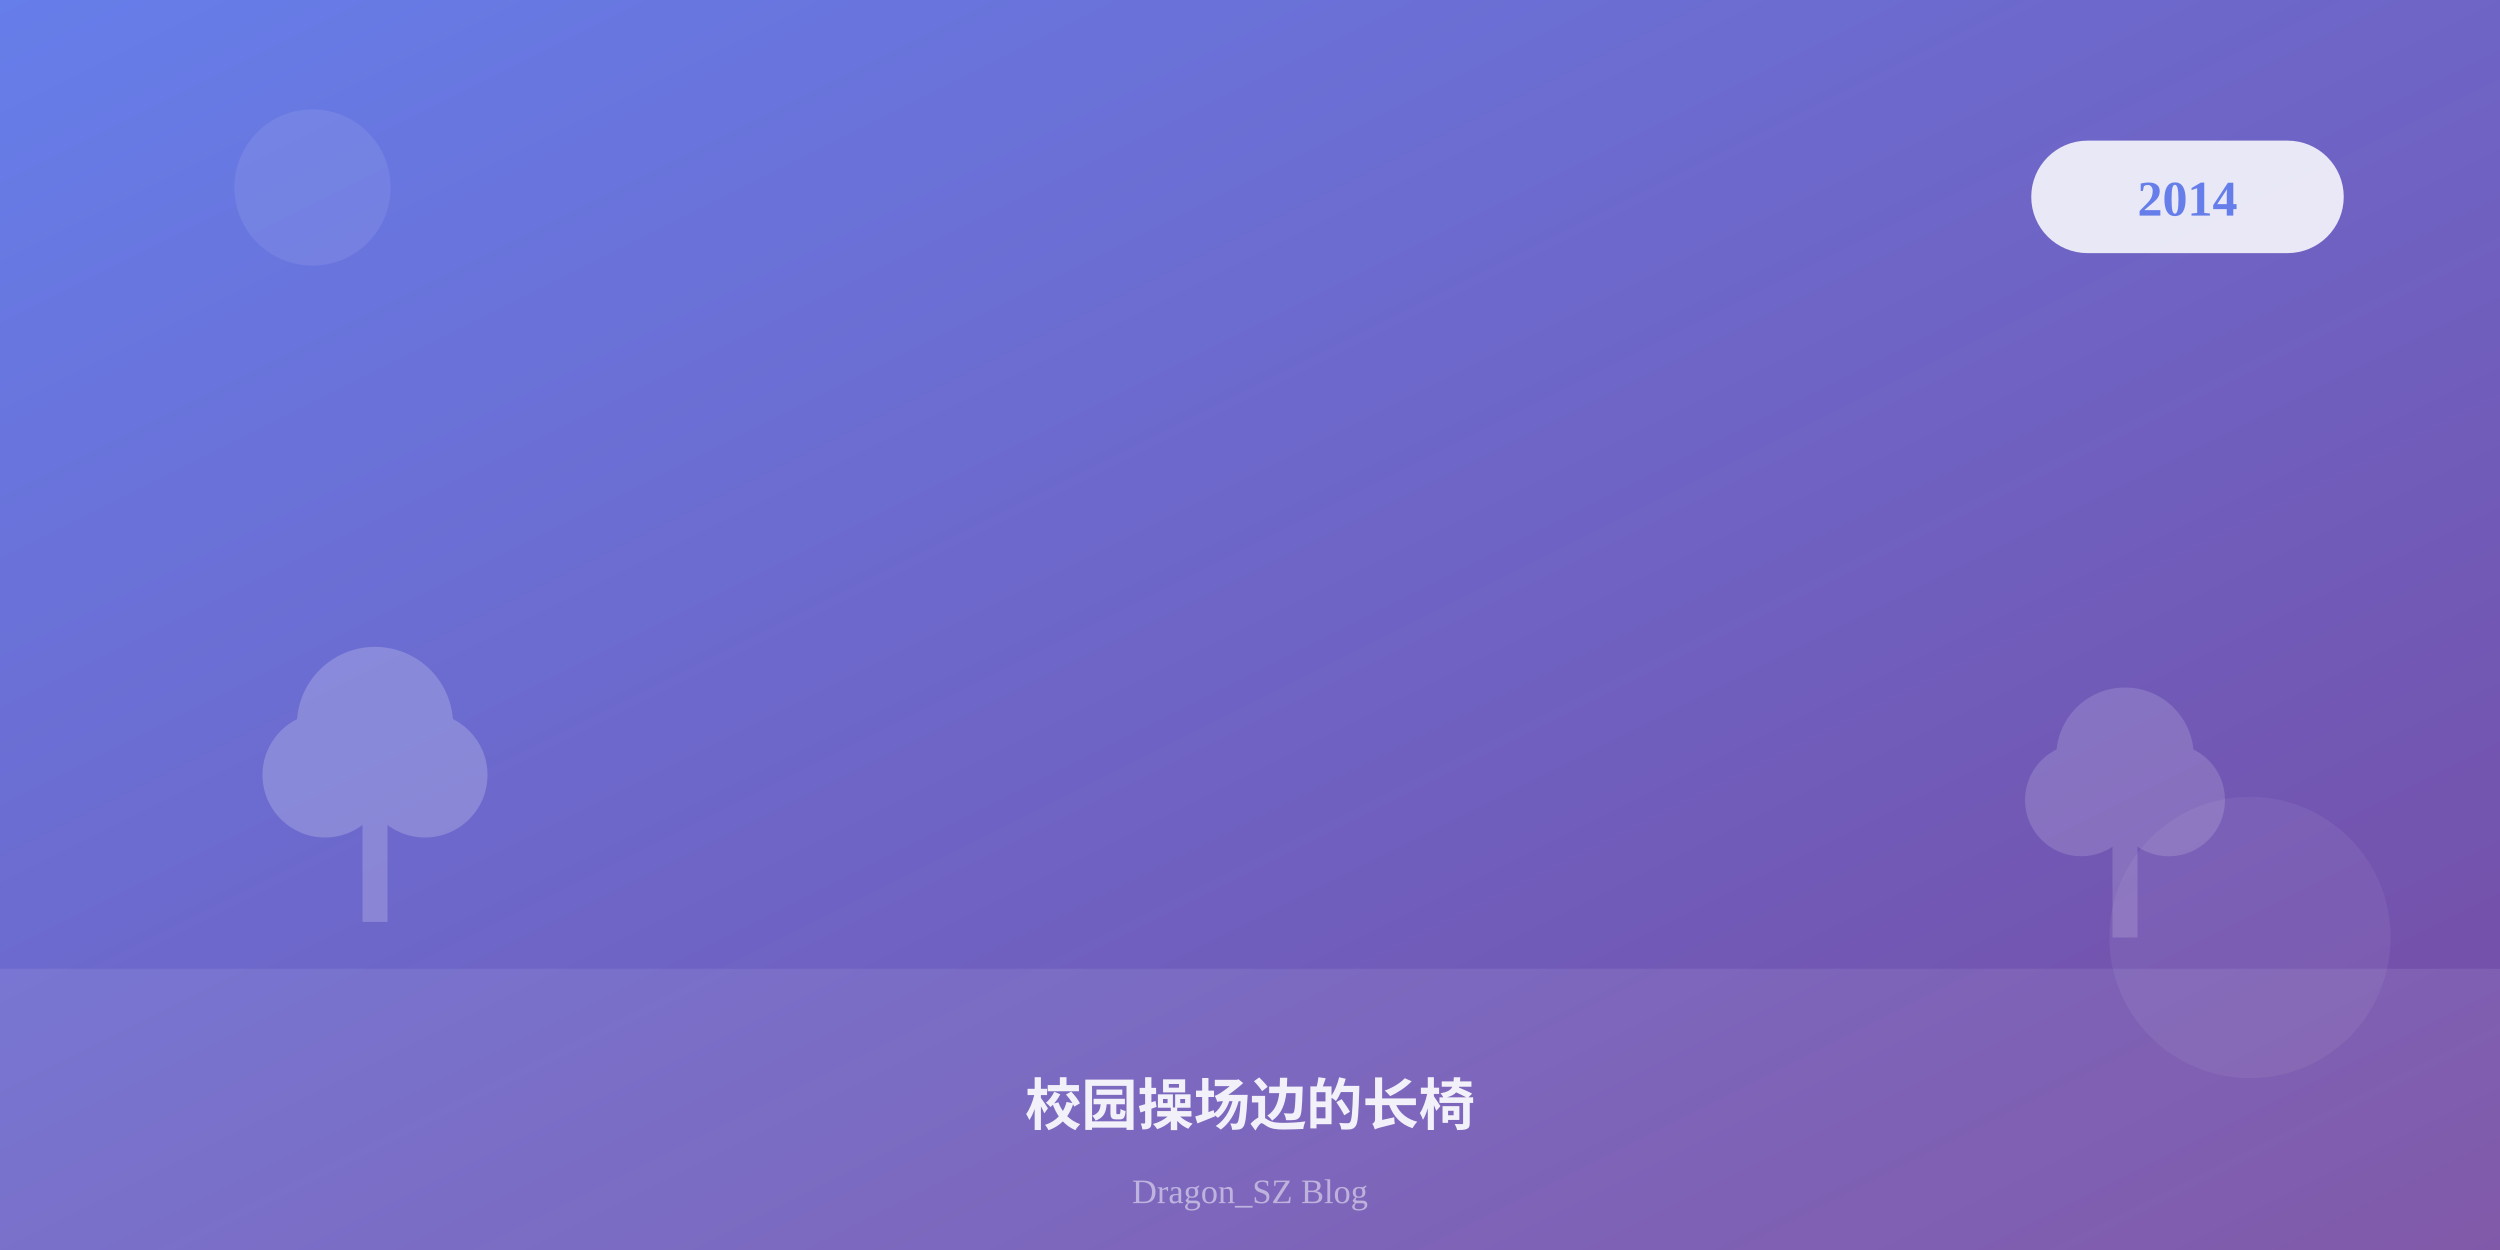
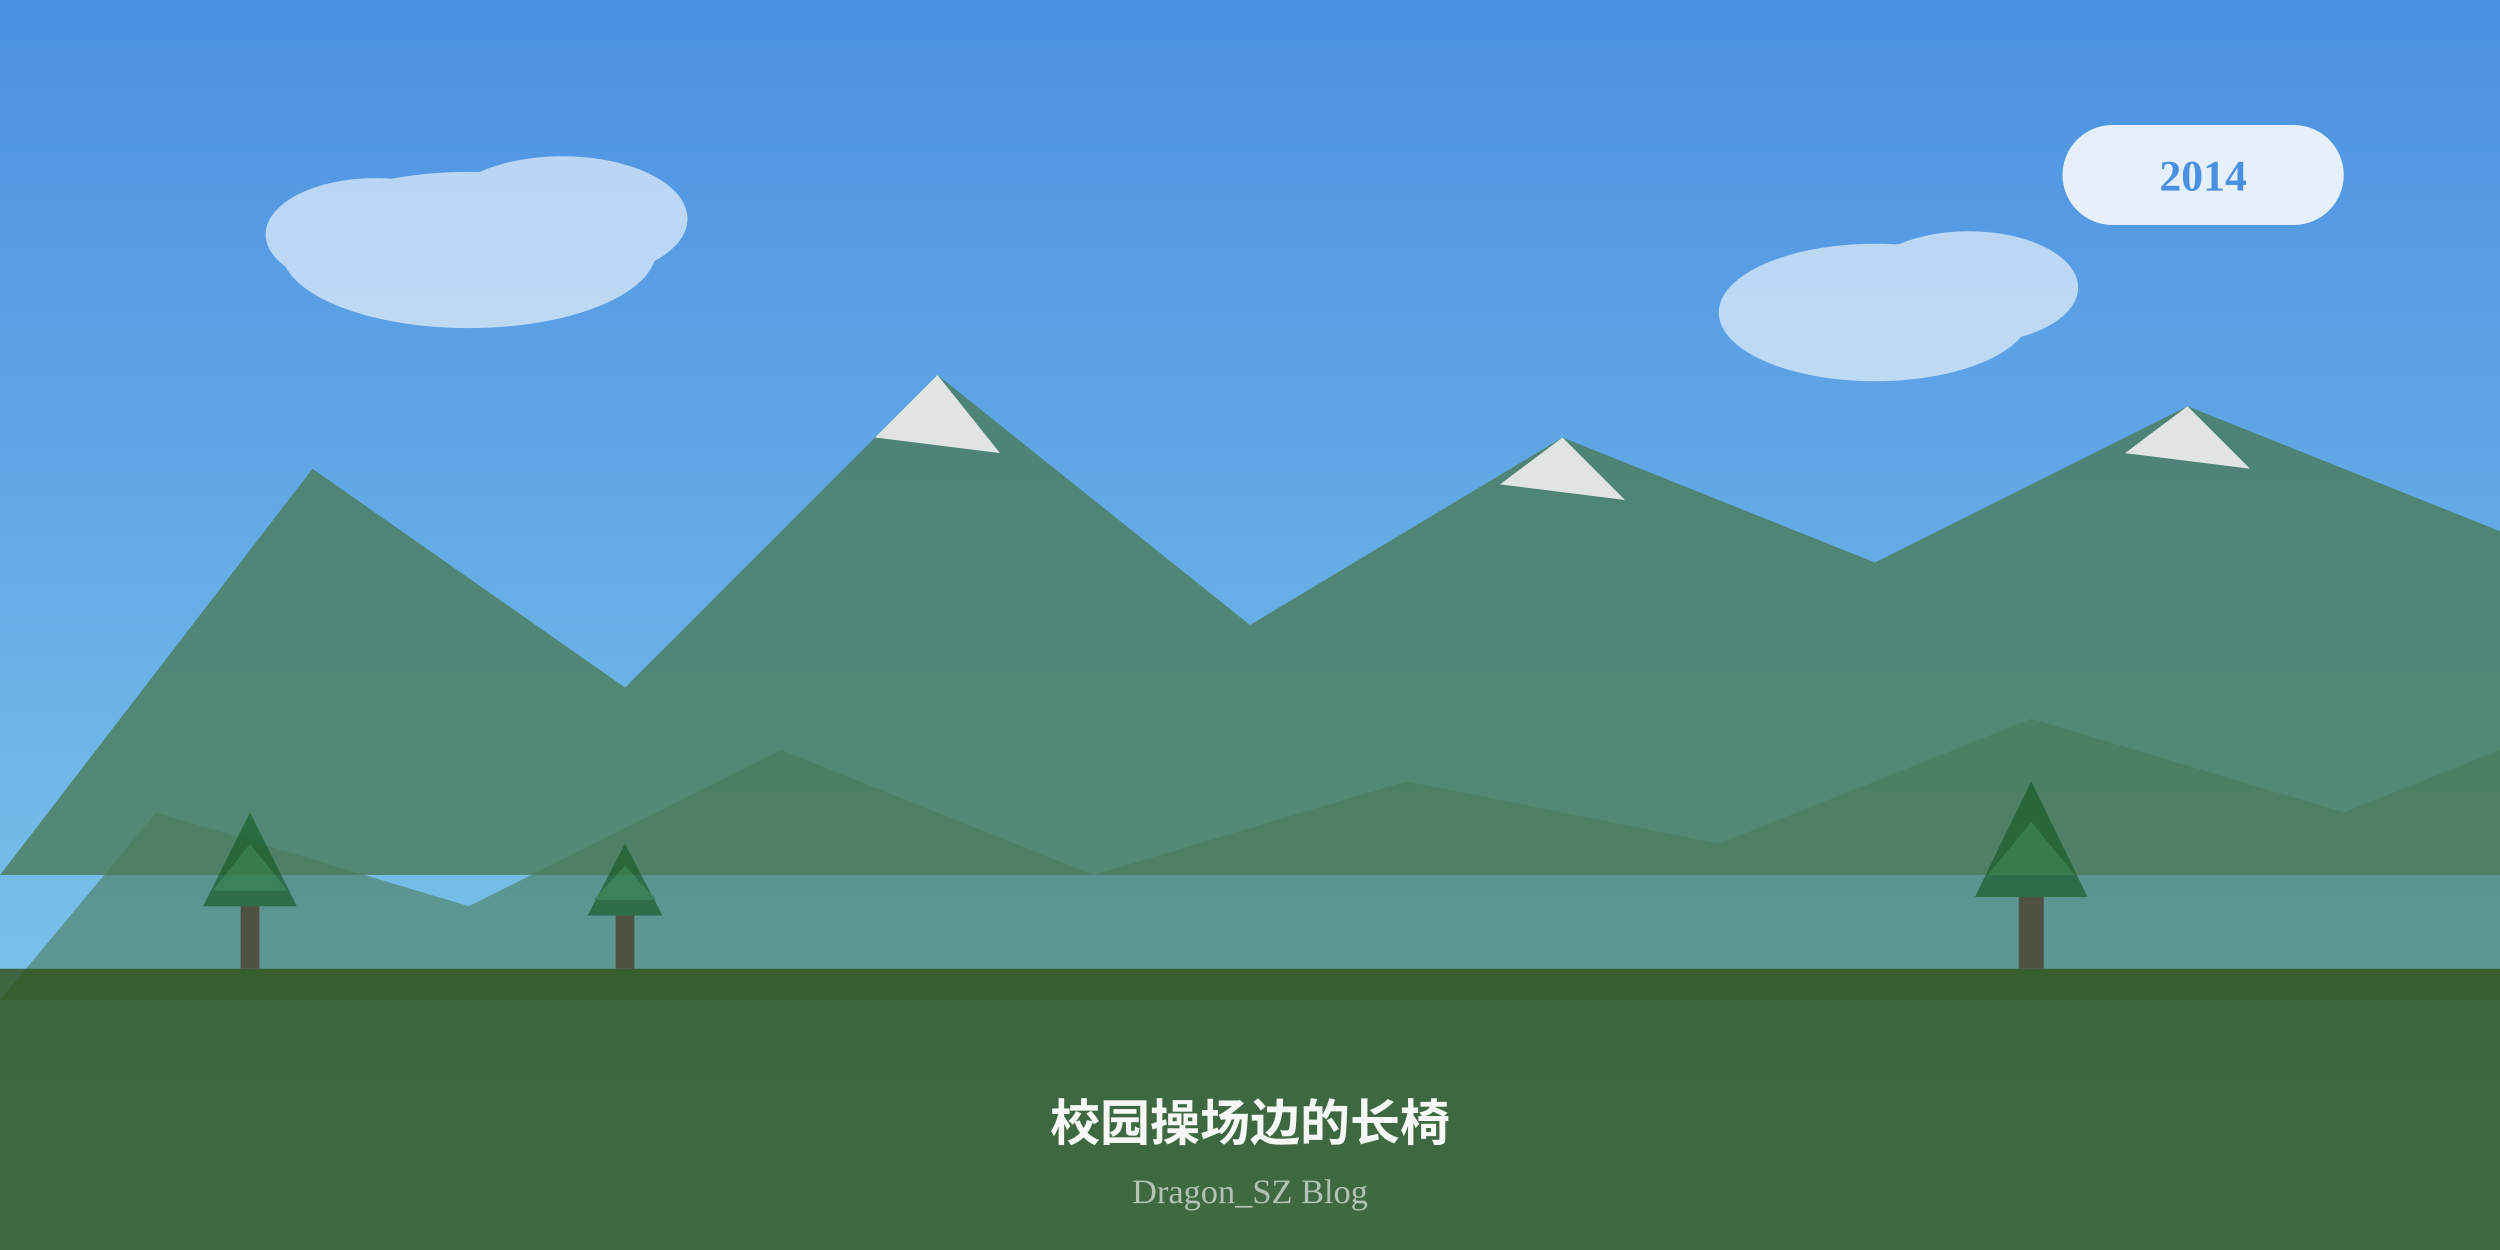
<svg xmlns="http://www.w3.org/2000/svg" viewBox="0 0 800 400" width="100%" height="100%">
  <defs>
-     <linearGradient id="bg" x1="0%" y1="0%" x2="100%" y2="100%">
-       <stop offset="0%" style="stop-color:#667eea;stop-opacity:1" />
-       <stop offset="100%" style="stop-color:#764ba2;stop-opacity:1" />
+     <linearGradient id="sky" x1="0%" y1="0%" x2="0%" y2="100%">
+       <stop offset="0%" style="stop-color:#4a90e2;stop-opacity:1" />
+       <stop offset="100%" style="stop-color:#87ceeb;stop-opacity:1" />
    </linearGradient>
  </defs>
-   <rect width="800" height="400" fill="url(#bg)" />
-   <g transform="translate(120, 240)" opacity="0.2">
-     <rect x="-4" y="0" width="8" height="55" fill="white" />
-     <circle cx="0" cy="-8" r="25" fill="white" />
-     <circle cx="-16" cy="8" r="20" fill="white" />
-     <circle cx="16" cy="8" r="20" fill="white" />
+   <rect width="800" height="400" fill="url(#sky)" />
+   <g opacity="0.6">
+     <ellipse cx="150" cy="80" rx="60" ry="25" fill="white" />
+     <ellipse cx="180" cy="70" rx="40" ry="20" fill="white" />
+     <ellipse cx="120" cy="75" rx="35" ry="18" fill="white" />
+     <ellipse cx="600" cy="100" rx="50" ry="22" fill="white" />
+     <ellipse cx="630" cy="92" rx="35" ry="18" fill="white" />
  </g>
-   <g transform="translate(680, 250)" opacity="0.15">
-     <rect x="-4" y="0" width="8" height="50" fill="white" />
-     <circle cx="0" cy="-8" r="22" fill="white" />
-     <circle cx="-14" cy="6" r="18" fill="white" />
-     <circle cx="14" cy="6" r="18" fill="white" />
+   <polygon points="0,280 100,150 200,220 300,120 400,200 500,140 600,180 700,130 800,170 800,280" fill="#4a7c59" opacity="0.8" />
+   <polygon points="280,140 300,120 320,145" fill="#f0f0f0" opacity="0.9" />
+   <polygon points="480,155 500,140 520,160" fill="#f0f0f0" opacity="0.9" />
+   <polygon points="680,145 700,130 720,150" fill="#f0f0f0" opacity="0.9" />
+   <polygon points="0,320 50,260 150,290 250,240 350,280 450,250 550,270 650,230 750,260 800,240 800,320" fill="#4a7c59" opacity="0.6" />
+   <rect x="0" y="310" width="800" height="90" fill="#2d5016" opacity="0.8" />
+   <g opacity="0.7">
+     <g transform="translate(80, 280)">
+       <rect x="-3" y="0" width="6" height="30" fill="#4a3520" />
+       <polygon points="0,-20 -15,10 15,10" fill="#1a5c2a" />
+       <polygon points="0,-10 -12,5 12,5" fill="#2d7a3e" />
+     </g>
+     <g transform="translate(200, 285)">
+       <rect x="-3" y="0" width="6" height="25" fill="#4a3520" />
+       <polygon points="0,-15 -12,8 12,8" fill="#1a5c2a" />
+       <polygon points="0,-8 -10,3 10,3" fill="#2d7a3e" />
+     </g>
+     <g transform="translate(650, 275)">
+       <rect x="-4" y="0" width="8" height="35" fill="#4a3520" />
+       <polygon points="0,-25 -18,12 18,12" fill="#1a5c2a" />
+       <polygon points="0,-12 -14,5 14,5" fill="#2d7a3e" />
+     </g>
  </g>
-   <circle cx="100" cy="60" r="25" fill="white" opacity="0.08" />
-   <circle cx="720" cy="300" r="45" fill="white" opacity="0.06" />
-   <rect x="0" y="310" width="800" height="90" fill="white" opacity="0.08" />
-   <g transform="translate(650, 45)">
-     <rect width="100" height="36" rx="18" fill="white" opacity="0.85" />
-     <text x="50" y="24" text-anchor="middle" font-size="16" font-weight="bold" fill="#667eea">2014</text>
+   <g transform="translate(660, 40)">
+     <rect width="90" height="32" rx="16" fill="white" opacity="0.85" />
+     <text x="45" y="21" text-anchor="middle" font-size="14" font-weight="bold" fill="#4a90e2">2014</text>
  </g>
-   <text x="400" y="360" text-anchor="middle" font-size="18" font-weight="bold" fill="white" opacity="0.9">校园操场边的长椅</text>
-   <text x="400" y="385" text-anchor="middle" font-size="11" fill="white" opacity="0.5">Dragon_SZ Blog</text>
+   <text x="400" y="365" text-anchor="middle" font-size="16" font-weight="bold" fill="white" opacity="0.95">校园操场边的长椅</text>
+   <text x="400" y="385" text-anchor="middle" font-size="11" fill="white" opacity="0.6">Dragon_SZ Blog</text>
</svg>
